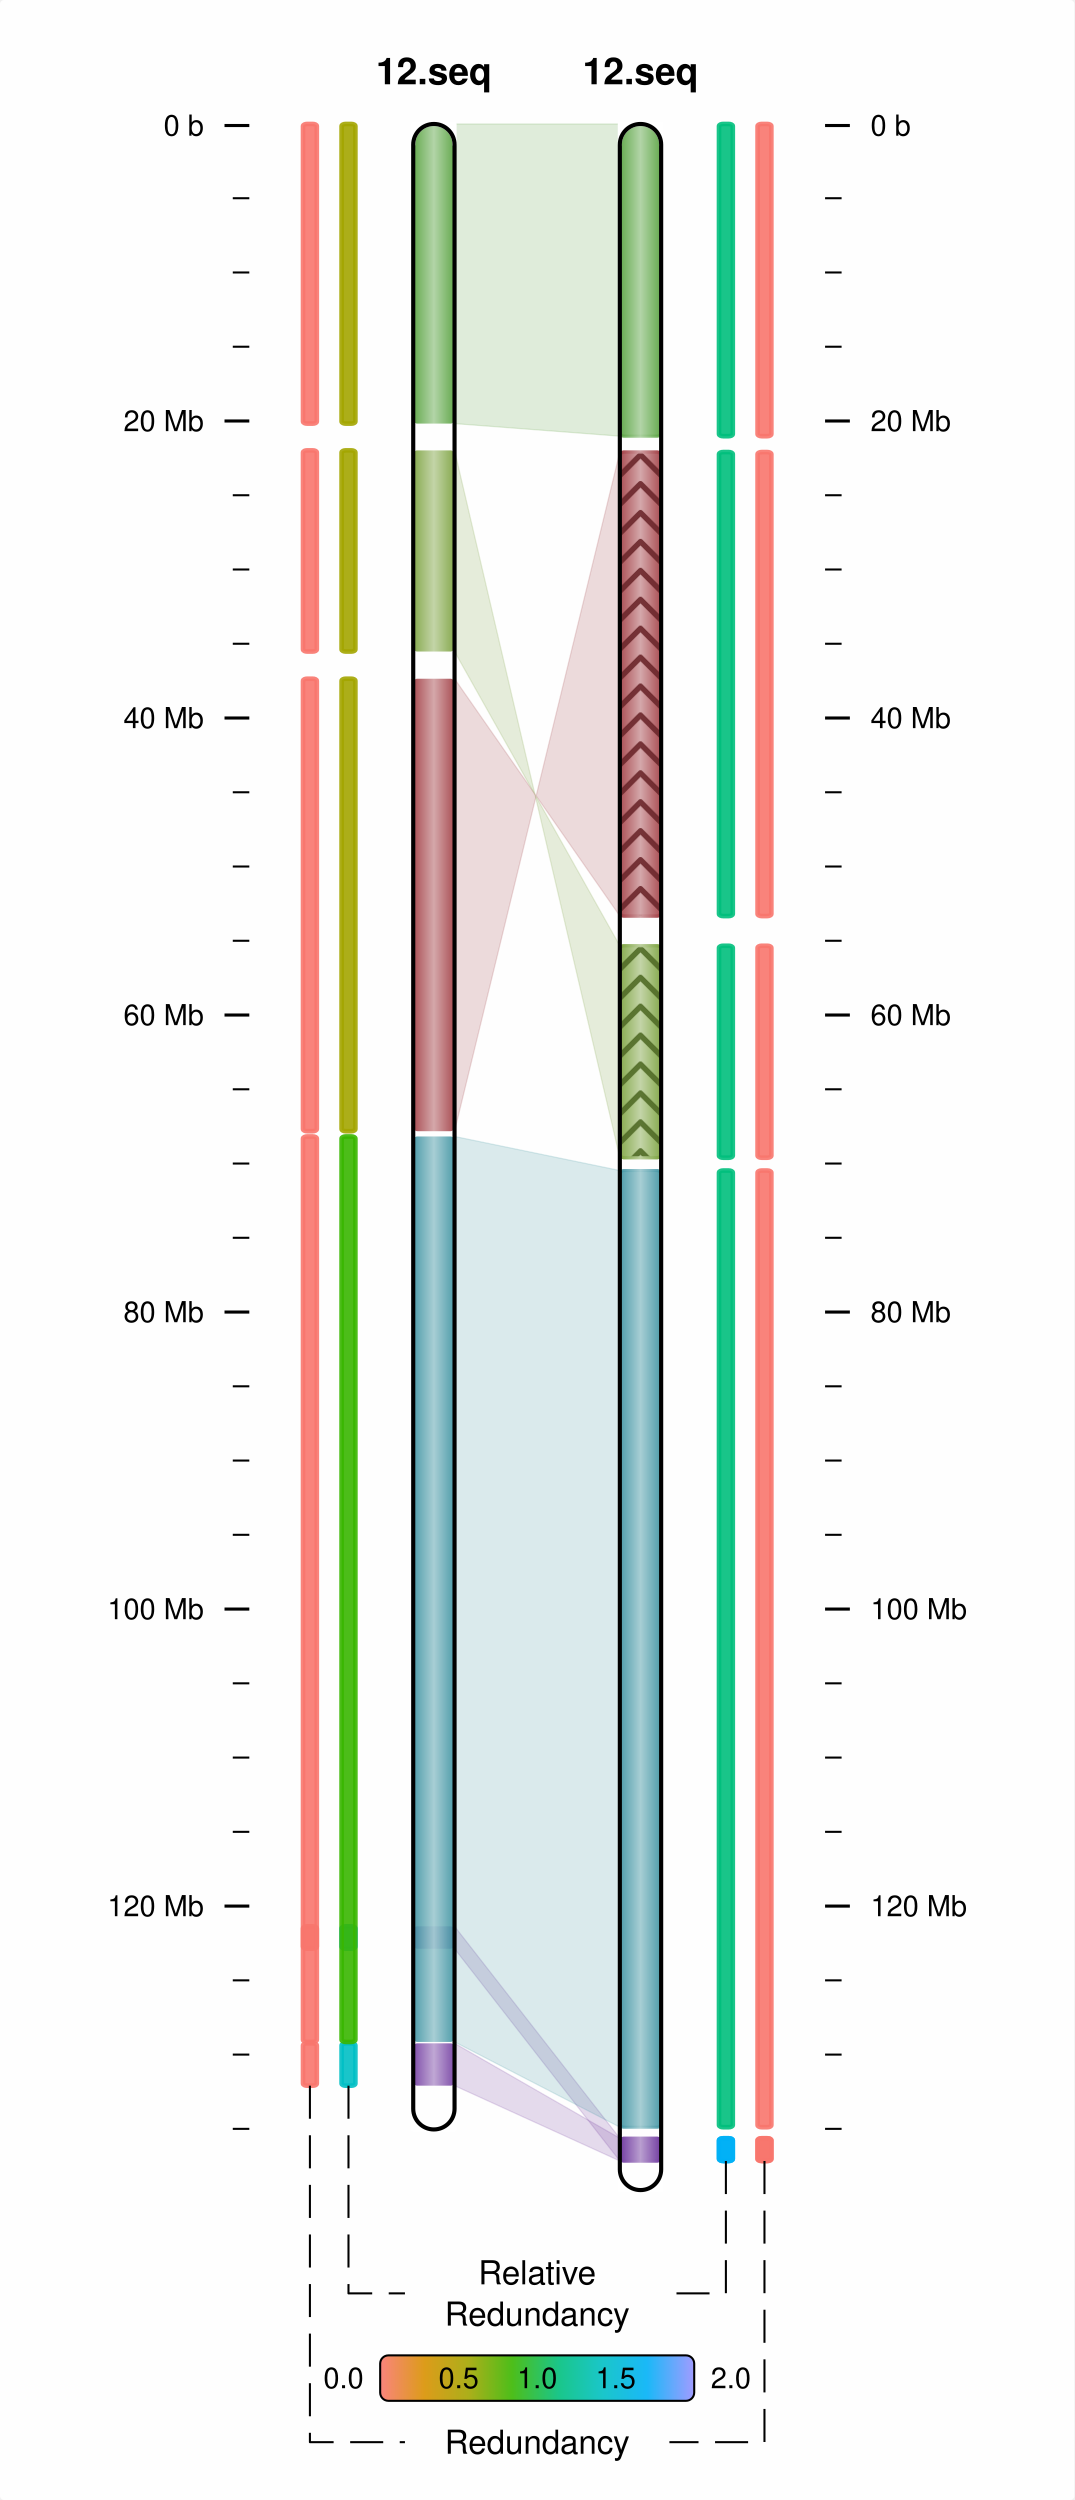
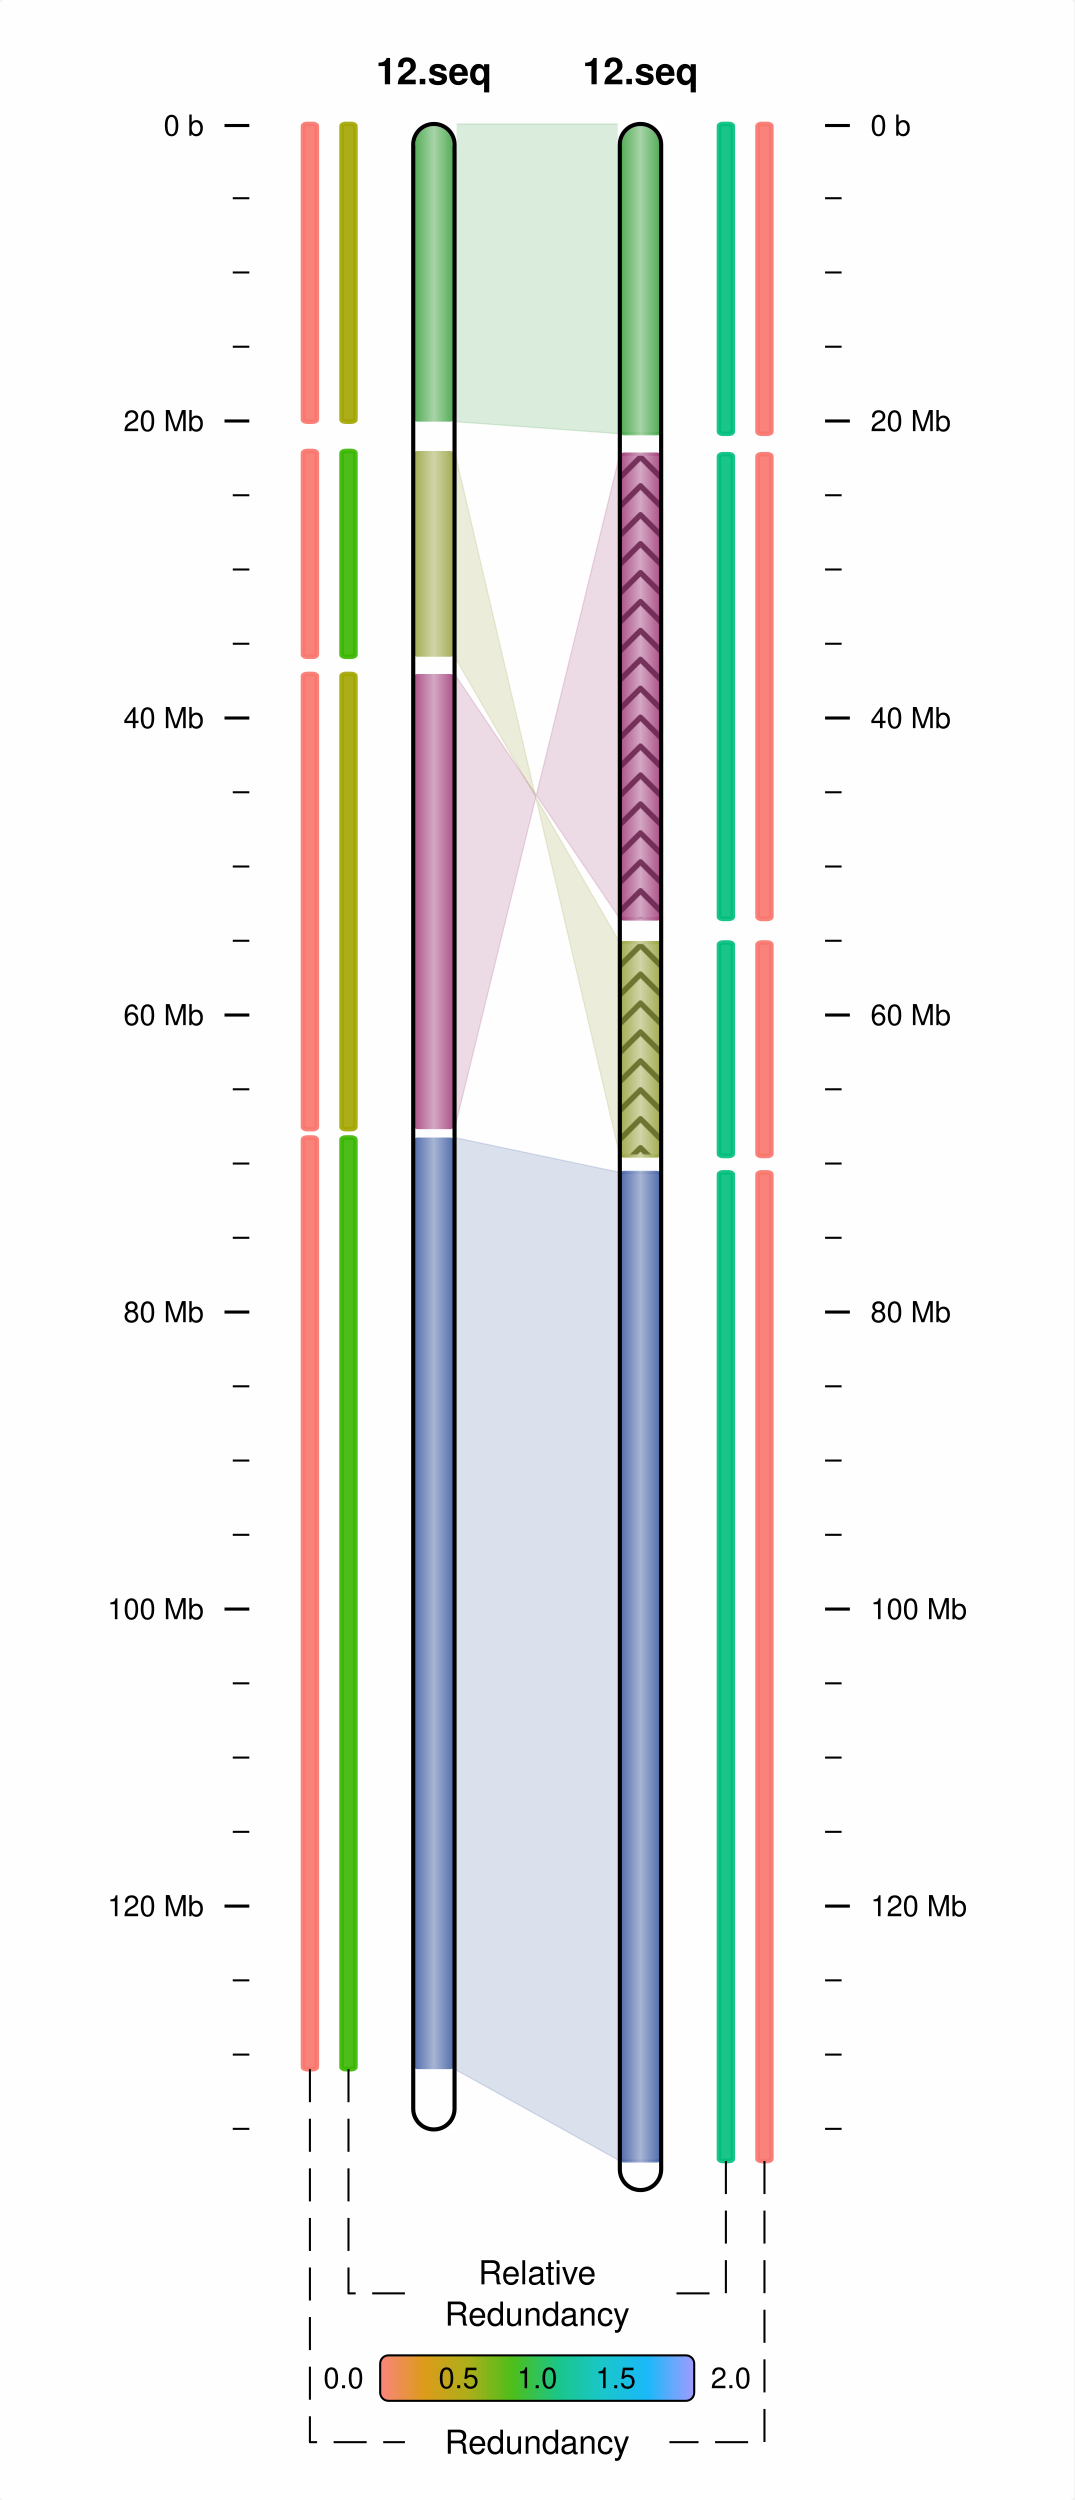
<svg xmlns="http://www.w3.org/2000/svg" viewBox="0 0 260 605">
  <rect x="0" y="0" width="260" height="605" rx="1" ry="1" fill="white" fill-opacity="0.9" stroke="white" stroke-width="0" stroke-opacity="1" />
  <line id="54.33332830.37500060.33332830.375000" x1="54.333" y1="30.375" x2="60.333" y2="30.375" stroke-width="0.75" stroke="black" />
  <text id="49.33332832.825001" x="49.333" y="32.825" dominant-baseline="" baseline-shift="" alignment-baseline="" font-size="7px" font-weight="normal" font-family="Helvetica,Arial" font-variant="normal" text-anchor="end" text-align="start" line-height="125%%">
0 b</text>
  <line id="56.33332847.96974960.33332847.969749" x1="56.333" y1="47.97" x2="60.333" y2="47.97" stroke-width="0.5" stroke="black" />
  <line id="56.33332865.93949960.33332865.939499" x1="56.333" y1="65.939" x2="60.333" y2="65.939" stroke-width="0.5" stroke="black" />
  <line id="56.33332883.90924860.33332883.909248" x1="56.333" y1="83.909" x2="60.333" y2="83.909" stroke-width="0.5" stroke="black" />
  <line id="54.333328101.87899860.333328101.878998" x1="54.333" y1="101.879" x2="60.333" y2="101.879" stroke-width="0.75" stroke="black" />
  <text id="49.333328104.328995" x="49.333" y="104.329" dominant-baseline="" baseline-shift="" alignment-baseline="" font-size="7px" font-weight="normal" font-family="Helvetica,Arial" font-variant="normal" text-anchor="end" text-align="start" line-height="125%%">
20 Mb</text>
  <line id="56.333328119.84874760.333328119.848747" x1="56.333" y1="119.849" x2="60.333" y2="119.849" stroke-width="0.5" stroke="black" />
  <line id="56.333328137.81849760.333328137.818497" x1="56.333" y1="137.818" x2="60.333" y2="137.818" stroke-width="0.5" stroke="black" />
  <line id="56.333328155.78823960.333328155.788239" x1="56.333" y1="155.788" x2="60.333" y2="155.788" stroke-width="0.5" stroke="black" />
  <line id="54.333328173.75799660.333328173.757996" x1="54.333" y1="173.758" x2="60.333" y2="173.758" stroke-width="0.75" stroke="black" />
  <text id="49.333328176.207993" x="49.333" y="176.208" dominant-baseline="" baseline-shift="" alignment-baseline="" font-size="7px" font-weight="normal" font-family="Helvetica,Arial" font-variant="normal" text-anchor="end" text-align="start" line-height="125%%">
40 Mb</text>
  <line id="56.333328191.72773760.333328191.727737" x1="56.333" y1="191.728" x2="60.333" y2="191.728" stroke-width="0.5" stroke="black" />
  <line id="56.333328209.69749560.333328209.697495" x1="56.333" y1="209.697" x2="60.333" y2="209.697" stroke-width="0.5" stroke="black" />
  <line id="56.333328227.66723660.333328227.667236" x1="56.333" y1="227.667" x2="60.333" y2="227.667" stroke-width="0.5" stroke="black" />
  <line id="54.333328245.63699360.333328245.636993" x1="54.333" y1="245.637" x2="60.333" y2="245.637" stroke-width="0.75" stroke="black" />
  <text id="49.333328248.086990" x="49.333" y="248.087" dominant-baseline="" baseline-shift="" alignment-baseline="" font-size="7px" font-weight="normal" font-family="Helvetica,Arial" font-variant="normal" text-anchor="end" text-align="start" line-height="125%%">
60 Mb</text>
  <line id="56.333328263.60675060.333328263.606750" x1="56.333" y1="263.607" x2="60.333" y2="263.607" stroke-width="0.5" stroke="black" />
  <line id="56.333328281.57647760.333328281.576477" x1="56.333" y1="281.576" x2="60.333" y2="281.576" stroke-width="0.5" stroke="black" />
  <line id="56.333328299.54623460.333328299.546234" x1="56.333" y1="299.546" x2="60.333" y2="299.546" stroke-width="0.5" stroke="black" />
  <line id="54.333328317.51599160.333328317.515991" x1="54.333" y1="317.516" x2="60.333" y2="317.516" stroke-width="0.75" stroke="black" />
  <text id="49.333328319.966003" x="49.333" y="319.966" dominant-baseline="" baseline-shift="" alignment-baseline="" font-size="7px" font-weight="normal" font-family="Helvetica,Arial" font-variant="normal" text-anchor="end" text-align="start" line-height="125%%">
80 Mb</text>
  <line id="56.333328335.48574860.333328335.485748" x1="56.333" y1="335.486" x2="60.333" y2="335.486" stroke-width="0.5" stroke="black" />
  <line id="56.333328353.45547560.333328353.455475" x1="56.333" y1="353.455" x2="60.333" y2="353.455" stroke-width="0.5" stroke="black" />
  <line id="56.333328371.42523260.333328371.425232" x1="56.333" y1="371.425" x2="60.333" y2="371.425" stroke-width="0.5" stroke="black" />
  <line id="54.333328389.39498960.333328389.394989" x1="54.333" y1="389.395" x2="60.333" y2="389.395" stroke-width="0.75" stroke="black" />
  <text id="49.333328391.845001" x="49.333" y="391.845" dominant-baseline="" baseline-shift="" alignment-baseline="" font-size="7px" font-weight="normal" font-family="Helvetica,Arial" font-variant="normal" text-anchor="end" text-align="start" line-height="125%%">
100 Mb</text>
  <line id="56.333328407.36471660.333328407.364716" x1="56.333" y1="407.365" x2="60.333" y2="407.365" stroke-width="0.5" stroke="black" />
  <line id="56.333328425.33447360.333328425.334473" x1="56.333" y1="425.334" x2="60.333" y2="425.334" stroke-width="0.5" stroke="black" />
  <line id="56.333328443.30423060.333328443.304230" x1="56.333" y1="443.304" x2="60.333" y2="443.304" stroke-width="0.5" stroke="black" />
  <line id="54.333328461.27398760.333328461.273987" x1="54.333" y1="461.274" x2="60.333" y2="461.274" stroke-width="0.75" stroke="black" />
  <text id="49.333328463.723999" x="49.333" y="463.724" dominant-baseline="" baseline-shift="" alignment-baseline="" font-size="7px" font-weight="normal" font-family="Helvetica,Arial" font-variant="normal" text-anchor="end" text-align="start" line-height="125%%">
120 Mb</text>
  <line id="56.333328479.24371360.333328479.243713" x1="56.333" y1="479.244" x2="60.333" y2="479.244" stroke-width="0.5" stroke="black" />
  <line id="56.333328497.21347060.333328497.213470" x1="56.333" y1="497.213" x2="60.333" y2="497.213" stroke-width="0.5" stroke="black" />
  <line id="56.333328515.18322860.333328515.183228" x1="56.333" y1="515.183" x2="60.333" y2="515.183" stroke-width="0.5" stroke="black" />
  <line id="205.66667230.375000199.66667230.375000" x1="205.667" y1="30.375" x2="199.667" y2="30.375" stroke-width="0.75" stroke="black" />
  <text id="210.66667232.825001" x="210.667" y="32.825" dominant-baseline="" baseline-shift="" alignment-baseline="" font-size="7px" font-weight="normal" font-family="Helvetica,Arial" font-variant="normal" text-anchor="start" text-align="start" line-height="125%%">
0 b</text>
  <line id="203.66667247.969749199.66667247.969749" x1="203.667" y1="47.97" x2="199.667" y2="47.97" stroke-width="0.5" stroke="black" />
  <line id="203.66667265.939499199.66667265.939499" x1="203.667" y1="65.939" x2="199.667" y2="65.939" stroke-width="0.5" stroke="black" />
  <line id="203.66667283.909248199.66667283.909248" x1="203.667" y1="83.909" x2="199.667" y2="83.909" stroke-width="0.5" stroke="black" />
  <line id="205.666672101.878998199.666672101.878998" x1="205.667" y1="101.879" x2="199.667" y2="101.879" stroke-width="0.75" stroke="black" />
  <text id="210.666672104.328995" x="210.667" y="104.329" dominant-baseline="" baseline-shift="" alignment-baseline="" font-size="7px" font-weight="normal" font-family="Helvetica,Arial" font-variant="normal" text-anchor="start" text-align="start" line-height="125%%">
20 Mb</text>
  <line id="203.666672119.848747199.666672119.848747" x1="203.667" y1="119.849" x2="199.667" y2="119.849" stroke-width="0.5" stroke="black" />
  <line id="203.666672137.818497199.666672137.818497" x1="203.667" y1="137.818" x2="199.667" y2="137.818" stroke-width="0.5" stroke="black" />
  <line id="203.666672155.788239199.666672155.788239" x1="203.667" y1="155.788" x2="199.667" y2="155.788" stroke-width="0.5" stroke="black" />
  <line id="205.666672173.757996199.666672173.757996" x1="205.667" y1="173.758" x2="199.667" y2="173.758" stroke-width="0.75" stroke="black" />
  <text id="210.666672176.207993" x="210.667" y="176.208" dominant-baseline="" baseline-shift="" alignment-baseline="" font-size="7px" font-weight="normal" font-family="Helvetica,Arial" font-variant="normal" text-anchor="start" text-align="start" line-height="125%%">
40 Mb</text>
  <line id="203.666672191.727737199.666672191.727737" x1="203.667" y1="191.728" x2="199.667" y2="191.728" stroke-width="0.5" stroke="black" />
  <line id="203.666672209.697495199.666672209.697495" x1="203.667" y1="209.697" x2="199.667" y2="209.697" stroke-width="0.5" stroke="black" />
  <line id="203.666672227.667236199.666672227.667236" x1="203.667" y1="227.667" x2="199.667" y2="227.667" stroke-width="0.5" stroke="black" />
  <line id="205.666672245.636993199.666672245.636993" x1="205.667" y1="245.637" x2="199.667" y2="245.637" stroke-width="0.75" stroke="black" />
  <text id="210.666672248.086990" x="210.667" y="248.087" dominant-baseline="" baseline-shift="" alignment-baseline="" font-size="7px" font-weight="normal" font-family="Helvetica,Arial" font-variant="normal" text-anchor="start" text-align="start" line-height="125%%">
60 Mb</text>
  <line id="203.666672263.606750199.666672263.606750" x1="203.667" y1="263.607" x2="199.667" y2="263.607" stroke-width="0.5" stroke="black" />
  <line id="203.666672281.576477199.666672281.576477" x1="203.667" y1="281.576" x2="199.667" y2="281.576" stroke-width="0.5" stroke="black" />
  <line id="203.666672299.546234199.666672299.546234" x1="203.667" y1="299.546" x2="199.667" y2="299.546" stroke-width="0.5" stroke="black" />
  <line id="205.666672317.515991199.666672317.515991" x1="205.667" y1="317.516" x2="199.667" y2="317.516" stroke-width="0.75" stroke="black" />
  <text id="210.666672319.966003" x="210.667" y="319.966" dominant-baseline="" baseline-shift="" alignment-baseline="" font-size="7px" font-weight="normal" font-family="Helvetica,Arial" font-variant="normal" text-anchor="start" text-align="start" line-height="125%%">
80 Mb</text>
  <line id="203.666672335.485748199.666672335.485748" x1="203.667" y1="335.486" x2="199.667" y2="335.486" stroke-width="0.5" stroke="black" />
  <line id="203.666672353.455475199.666672353.455475" x1="203.667" y1="353.455" x2="199.667" y2="353.455" stroke-width="0.5" stroke="black" />
  <line id="203.666672371.425232199.666672371.425232" x1="203.667" y1="371.425" x2="199.667" y2="371.425" stroke-width="0.5" stroke="black" />
  <line id="205.666672389.394989199.666672389.394989" x1="205.667" y1="389.395" x2="199.667" y2="389.395" stroke-width="0.75" stroke="black" />
  <text id="210.666672391.845001" x="210.667" y="391.845" dominant-baseline="" baseline-shift="" alignment-baseline="" font-size="7px" font-weight="normal" font-family="Helvetica,Arial" font-variant="normal" text-anchor="start" text-align="start" line-height="125%%">
100 Mb</text>
  <line id="203.666672407.364716199.666672407.364716" x1="203.667" y1="407.365" x2="199.667" y2="407.365" stroke-width="0.5" stroke="black" />
  <line id="203.666672425.334473199.666672425.334473" x1="203.667" y1="425.334" x2="199.667" y2="425.334" stroke-width="0.5" stroke="black" />
  <line id="203.666672443.304230199.666672443.304230" x1="203.667" y1="443.304" x2="199.667" y2="443.304" stroke-width="0.5" stroke="black" />
  <line id="205.666672461.273987199.666672461.273987" x1="205.667" y1="461.274" x2="199.667" y2="461.274" stroke-width="0.75" stroke="black" />
  <text id="210.666672463.723999" x="210.667" y="463.724" dominant-baseline="" baseline-shift="" alignment-baseline="" font-size="7px" font-weight="normal" font-family="Helvetica,Arial" font-variant="normal" text-anchor="start" text-align="start" line-height="125%%">
120 Mb</text>
  <line id="203.666672479.243713199.666672479.243713" x1="203.667" y1="479.244" x2="199.667" y2="479.244" stroke-width="0.5" stroke="black" />
  <line id="203.666672497.213470199.666672497.213470" x1="203.667" y1="497.213" x2="199.667" y2="497.213" stroke-width="0.5" stroke="black" />
  <line id="203.666672515.183228199.666672515.183228" x1="203.667" y1="515.183" x2="199.667" y2="515.183" stroke-width="0.5" stroke="black" />
  <defs id="">
-     <linearGradient id="grad100.000000494.483856" x1="0%" y1="0%" x2="100%" y2="0%">
-       <stop offset="0%" stop-color="#713BA0" stop-opacity="1" />
-       <stop offset="50%" stop-color="#B89DCF" stop-opacity="1" />
-       <stop offset="100%" stop-color="#713BA0" stop-opacity="1" />
-     </linearGradient>
-   </defs>
-   <rect x="100" y="494.484" width="10" height="10.254" rx="1" ry="1" fill="url(#grad100.000000494.483856)" fill-opacity="0.9" stroke-width="0.75" stroke-opacity="0.9" />
-   <defs id="">
-     <linearGradient id="grad100.000000494.483856NRC" x1="0%" y1="0%" x2="100%" y2="0%">
-       <stop offset="100%" stop-color="#00BFC4" stop-opacity="1" />
-     </linearGradient>
-   </defs>
-   <rect x="82.667" y="494.484" width="3.333" height="10.254" rx="1" ry="0.5" fill="url(#grad100.000000494.483856NRC)" fill-opacity="0.9" stroke="url(#grad100.000000494.483856NRC)" stroke-width="1.125" stroke-opacity="0.9" />
-   <defs id="">
-     <linearGradient id="grad100.000000494.483856NRCRedun" x1="0%" y1="0%" x2="100%" y2="0%">
-       <stop offset="100%" stop-color="#F8766D" stop-opacity="1" />
-     </linearGradient>
-   </defs>
-   <rect x="73.333" y="494.484" width="3.333" height="10.254" rx="1" ry="0.5" fill="url(#grad100.000000494.483856NRCRedun)" fill-opacity="0.9" stroke="url(#grad100.000000494.483856NRCRedun)" stroke-width="1.125" stroke-opacity="0.9" />
-   <defs id="">
-     <linearGradient id="grad150.000000517.458191" x1="0%" y1="0%" x2="100%" y2="0%">
-       <stop offset="0%" stop-color="#713BA0" stop-opacity="1" />
-       <stop offset="50%" stop-color="#B89DCF" stop-opacity="1" />
-       <stop offset="100%" stop-color="#713BA0" stop-opacity="1" />
-     </linearGradient>
-   </defs>
-   <rect x="150" y="517.458" width="10" height="5.5" rx="1" ry="1" fill="url(#grad150.000000517.458191)" fill-opacity="0.9" stroke="url(#grad150.000000517.458191)" stroke-width="0.75" stroke-opacity="0.9" />
-   <defs id="">
-     <linearGradient id="grad150.000000517.458191NRC" x1="0%" y1="0%" x2="100%" y2="0%">
-       <stop offset="100%" stop-color="#00B0F6" stop-opacity="1" />
-     </linearGradient>
-   </defs>
-   <rect x="174" y="517.458" width="3.333" height="5.5" rx="1" ry="0.5" fill="url(#grad150.000000517.458191NRC)" fill-opacity="0.9" stroke="url(#grad150.000000517.458191NRC)" stroke-width="1.125" stroke-opacity="0.9" />
-   <defs id="">
-     <linearGradient id="grad150.000000517.458191NRCRedun" x1="0%" y1="0%" x2="100%" y2="0%">
-       <stop offset="100%" stop-color="#F8766D" stop-opacity="1" />
-     </linearGradient>
-   </defs>
-   <rect x="183.333" y="517.458" width="3.333" height="5.5" rx="1" ry="0.5" fill="url(#grad150.000000517.458191NRCRedun)" fill-opacity="0.9" stroke="url(#grad150.000000517.458191NRCRedun)" stroke-width="1.125" stroke-opacity="0.9" />
-   <polygon points="110,494.484 110,504.737 150,522.958 150,517.458 " fill="#713BA0" stroke="#713BA0" stroke-width="0.3" stroke-opacity="0.18" fill-opacity="0.18" />
-   <defs id="">
-     <linearGradient id="grad100.000000466.172516" x1="0%" y1="0%" x2="100%" y2="0%">
-       <stop offset="0%" stop-color="#713BA0" stop-opacity="1" />
-       <stop offset="50%" stop-color="#B89DCF" stop-opacity="1" />
-       <stop offset="100%" stop-color="#713BA0" stop-opacity="1" />
-     </linearGradient>
-   </defs>
-   <rect x="100" y="466.173" width="10" height="5.414" rx="1" ry="1" fill="url(#grad100.000000466.172516)" fill-opacity="0.9" stroke-width="0.75" stroke-opacity="0.9" />
-   <defs id="">
-     <linearGradient id="grad100.000000466.172516NRC" x1="0%" y1="0%" x2="100%" y2="0%">
-       <stop offset="100%" stop-color="#00B0F6" stop-opacity="1" />
-     </linearGradient>
-   </defs>
-   <rect x="82.667" y="466.173" width="3.333" height="5.414" rx="1" ry="0.5" fill="url(#grad100.000000466.172516NRC)" fill-opacity="0.9" stroke="url(#grad100.000000466.172516NRC)" stroke-width="1.125" stroke-opacity="0.9" />
-   <defs id="">
-     <linearGradient id="grad100.000000466.172516NRCRedun" x1="0%" y1="0%" x2="100%" y2="0%">
-       <stop offset="100%" stop-color="#F8766D" stop-opacity="1" />
-     </linearGradient>
-   </defs>
-   <rect x="73.333" y="466.173" width="3.333" height="5.414" rx="1" ry="0.5" fill="url(#grad100.000000466.172516NRCRedun)" fill-opacity="0.9" stroke="url(#grad100.000000466.172516NRCRedun)" stroke-width="1.125" stroke-opacity="0.9" />
-   <defs id="">
-     <linearGradient id="grad150.000000517.458191" x1="0%" y1="0%" x2="100%" y2="0%">
-       <stop offset="0%" stop-color="#713BA0" stop-opacity="1" />
-       <stop offset="50%" stop-color="#B89DCF" stop-opacity="1" />
-       <stop offset="100%" stop-color="#713BA0" stop-opacity="1" />
-     </linearGradient>
-   </defs>
-   <rect x="150" y="517.458" width="10" height="5.5" rx="1" ry="1" fill="url(#grad150.000000517.458191)" fill-opacity="0.9" stroke="url(#grad150.000000517.458191)" stroke-width="0.75" stroke-opacity="0.9" />
-   <defs id="">
-     <linearGradient id="grad150.000000517.458191NRC" x1="0%" y1="0%" x2="100%" y2="0%">
-       <stop offset="100%" stop-color="#00B0F6" stop-opacity="1" />
-     </linearGradient>
-   </defs>
-   <rect x="174" y="517.458" width="3.333" height="5.5" rx="1" ry="0.5" fill="url(#grad150.000000517.458191NRC)" fill-opacity="0.9" stroke="url(#grad150.000000517.458191NRC)" stroke-width="1.125" stroke-opacity="0.9" />
-   <defs id="">
-     <linearGradient id="grad150.000000517.458191NRCRedun" x1="0%" y1="0%" x2="100%" y2="0%">
-       <stop offset="100%" stop-color="#F8766D" stop-opacity="1" />
-     </linearGradient>
-   </defs>
-   <rect x="183.333" y="517.458" width="3.333" height="5.5" rx="1" ry="0.5" fill="url(#grad150.000000517.458191NRCRedun)" fill-opacity="0.9" stroke="url(#grad150.000000517.458191NRCRedun)" stroke-width="1.125" stroke-opacity="0.9" />
-   <polygon points="110,466.173 110,471.587 150,522.958 150,517.458 " fill="#713BA0" stroke="#713BA0" stroke-width="0.3" stroke-opacity="0.18" fill-opacity="0.18" />
-   <defs id="">
-     <linearGradient id="grad100.000000275.022919" x1="0%" y1="0%" x2="100%" y2="0%">
-       <stop offset="0%" stop-color="#3B91A0" stop-opacity="1" />
-       <stop offset="50%" stop-color="#9DC8CF" stop-opacity="1" />
-       <stop offset="100%" stop-color="#3B91A0" stop-opacity="1" />
-     </linearGradient>
-   </defs>
-   <rect x="100" y="275.023" width="10" height="219.121" rx="1" ry="1" fill="url(#grad100.000000275.022919)" fill-opacity="0.9" stroke-width="0.75" stroke-opacity="0.9" />
-   <defs id="">
-     <linearGradient id="grad100.000000275.022919NRC" x1="0%" y1="0%" x2="100%" y2="0%">
+     <linearGradient id="grad100.000000275.285278" x1="0%" y1="0%" x2="100%" y2="0%">
+       <stop offset="0%" stop-color="#3B59A0" stop-opacity="1" />
+       <stop offset="50%" stop-color="#9DACCF" stop-opacity="1" />
+       <stop offset="100%" stop-color="#3B59A0" stop-opacity="1" />
+     </linearGradient>
+   </defs>
+   <rect x="100" y="275.285" width="10" height="225.448" rx="1" ry="1" fill="url(#grad100.000000275.285278)" fill-opacity="0.9" stroke-width="0.75" stroke-opacity="0.9" />
+   <defs id="">
+     <linearGradient id="grad100.000000275.285278NRC" x1="0%" y1="0%" x2="100%" y2="0%">
      <stop offset="100%" stop-color="#39B600" stop-opacity="1" />
    </linearGradient>
  </defs>
-   <rect x="82.667" y="275.023" width="3.333" height="219.121" rx="1" ry="0.5" fill="url(#grad100.000000275.022919NRC)" fill-opacity="0.9" stroke="url(#grad100.000000275.022919NRC)" stroke-width="1.125" stroke-opacity="0.9" />
-   <defs id="">
-     <linearGradient id="grad100.000000275.022919NRCRedun" x1="0%" y1="0%" x2="100%" y2="0%">
-       <stop offset="100%" stop-color="#F8766D" stop-opacity="1" />
-     </linearGradient>
-   </defs>
-   <rect x="73.333" y="275.023" width="3.333" height="219.121" rx="1" ry="0.5" fill="url(#grad100.000000275.022919NRCRedun)" fill-opacity="0.9" stroke="url(#grad100.000000275.022919NRCRedun)" stroke-width="1.125" stroke-opacity="0.9" />
-   <defs id="">
-     <linearGradient id="grad150.000000283.269226" x1="0%" y1="0%" x2="100%" y2="0%">
-       <stop offset="0%" stop-color="#3B91A0" stop-opacity="1" />
-       <stop offset="50%" stop-color="#9DC8CF" stop-opacity="1" />
-       <stop offset="100%" stop-color="#3B91A0" stop-opacity="1" />
-     </linearGradient>
-   </defs>
-   <rect x="150" y="283.269" width="10" height="231.515" rx="1" ry="1" fill="url(#grad150.000000283.269226)" fill-opacity="0.9" stroke="url(#grad150.000000283.269226)" stroke-width="0.75" stroke-opacity="0.9" />
-   <defs id="">
-     <linearGradient id="grad150.000000283.269226NRC" x1="0%" y1="0%" x2="100%" y2="0%">
+   <rect x="82.667" y="275.285" width="3.333" height="225.448" rx="1" ry="0.5" fill="url(#grad100.000000275.285278NRC)" fill-opacity="0.9" stroke="url(#grad100.000000275.285278NRC)" stroke-width="1.125" stroke-opacity="0.9" />
+   <defs id="">
+     <linearGradient id="grad100.000000275.285278NRCRedun" x1="0%" y1="0%" x2="100%" y2="0%">
+       <stop offset="100%" stop-color="#F8766D" stop-opacity="1" />
+     </linearGradient>
+   </defs>
+   <rect x="73.333" y="275.285" width="3.333" height="225.448" rx="1" ry="0.5" fill="url(#grad100.000000275.285278NRCRedun)" fill-opacity="0.9" stroke="url(#grad100.000000275.285278NRCRedun)" stroke-width="1.125" stroke-opacity="0.9" />
+   <defs id="">
+     <linearGradient id="grad150.000000283.716675" x1="0%" y1="0%" x2="100%" y2="0%">
+       <stop offset="0%" stop-color="#3B59A0" stop-opacity="1" />
+       <stop offset="50%" stop-color="#9DACCF" stop-opacity="1" />
+       <stop offset="100%" stop-color="#3B59A0" stop-opacity="1" />
+     </linearGradient>
+   </defs>
+   <rect x="150" y="283.717" width="10" height="239.241" rx="1" ry="1" fill="url(#grad150.000000283.716675)" fill-opacity="0.9" stroke="url(#grad150.000000283.716675)" stroke-width="0.75" stroke-opacity="0.9" />
+   <defs id="">
+     <linearGradient id="grad150.000000283.716675NRC" x1="0%" y1="0%" x2="100%" y2="0%">
      <stop offset="100%" stop-color="#00BF7D" stop-opacity="1" />
    </linearGradient>
  </defs>
-   <rect x="174" y="283.269" width="3.333" height="231.515" rx="1" ry="0.5" fill="url(#grad150.000000283.269226NRC)" fill-opacity="0.9" stroke="url(#grad150.000000283.269226NRC)" stroke-width="1.125" stroke-opacity="0.9" />
-   <defs id="">
-     <linearGradient id="grad150.000000283.269226NRCRedun" x1="0%" y1="0%" x2="100%" y2="0%">
-       <stop offset="100%" stop-color="#F8766D" stop-opacity="1" />
-     </linearGradient>
-   </defs>
-   <rect x="183.333" y="283.269" width="3.333" height="231.515" rx="1" ry="0.5" fill="url(#grad150.000000283.269226NRCRedun)" fill-opacity="0.9" stroke="url(#grad150.000000283.269226NRCRedun)" stroke-width="1.125" stroke-opacity="0.9" />
-   <polygon points="110,275.023 110,494.144 150,514.784 150,283.269 " fill="#3B91A0" stroke="#3B91A0" stroke-width="0.3" stroke-opacity="0.18" fill-opacity="0.18" />
-   <defs id="">
-     <linearGradient id="grad100.000000164.250198" x1="0%" y1="0%" x2="100%" y2="0%">
-       <stop offset="0%" stop-color="#A03B41" stop-opacity="1" />
-       <stop offset="50%" stop-color="#CF9DA0" stop-opacity="1" />
-       <stop offset="100%" stop-color="#A03B41" stop-opacity="1" />
-     </linearGradient>
-   </defs>
-   <rect x="100" y="164.25" width="10" height="109.499" rx="1" ry="1" fill="url(#grad100.000000164.250198)" fill-opacity="0.9" stroke-width="0.75" stroke-opacity="0.9" />
-   <defs id="">
-     <linearGradient id="grad100.000000164.250198NRC" x1="0%" y1="0%" x2="100%" y2="0%">
+   <rect x="174" y="283.717" width="3.333" height="239.241" rx="1" ry="0.5" fill="url(#grad150.000000283.716675NRC)" fill-opacity="0.9" stroke="url(#grad150.000000283.716675NRC)" stroke-width="1.125" stroke-opacity="0.9" />
+   <defs id="">
+     <linearGradient id="grad150.000000283.716675NRCRedun" x1="0%" y1="0%" x2="100%" y2="0%">
+       <stop offset="100%" stop-color="#F8766D" stop-opacity="1" />
+     </linearGradient>
+   </defs>
+   <rect x="183.333" y="283.717" width="3.333" height="239.241" rx="1" ry="0.5" fill="url(#grad150.000000283.716675NRCRedun)" fill-opacity="0.9" stroke="url(#grad150.000000283.716675NRCRedun)" stroke-width="1.125" stroke-opacity="0.9" />
+   <polygon points="110,275.285 110,500.734 150,522.958 150,283.717 " fill="#3B59A0" stroke="#3B59A0" stroke-width="0.3" stroke-opacity="0.18" fill-opacity="0.18" />
+   <defs id="">
+     <linearGradient id="grad100.000000163.107315" x1="0%" y1="0%" x2="100%" y2="0%">
+       <stop offset="0%" stop-color="#A03B79" stop-opacity="1" />
+       <stop offset="50%" stop-color="#CF9DBC" stop-opacity="1" />
+       <stop offset="100%" stop-color="#A03B79" stop-opacity="1" />
+     </linearGradient>
+   </defs>
+   <rect x="100" y="163.107" width="10" height="110.137" rx="1" ry="1" fill="url(#grad100.000000163.107315)" fill-opacity="0.9" stroke-width="0.75" stroke-opacity="0.9" />
+   <defs id="">
+     <linearGradient id="grad100.000000163.107315NRC" x1="0%" y1="0%" x2="100%" y2="0%">
      <stop offset="100%" stop-color="#A3A500" stop-opacity="1" />
    </linearGradient>
  </defs>
-   <rect x="82.667" y="164.25" width="3.333" height="109.499" rx="1" ry="0.5" fill="url(#grad100.000000164.250198NRC)" fill-opacity="0.9" stroke="url(#grad100.000000164.250198NRC)" stroke-width="1.125" stroke-opacity="0.9" />
-   <defs id="">
-     <linearGradient id="grad100.000000164.250198NRCRedun" x1="0%" y1="0%" x2="100%" y2="0%">
-       <stop offset="100%" stop-color="#F8766D" stop-opacity="1" />
-     </linearGradient>
-   </defs>
-   <rect x="73.333" y="164.25" width="3.333" height="109.499" rx="1" ry="0.5" fill="url(#grad100.000000164.250198NRCRedun)" fill-opacity="0.9" stroke="url(#grad100.000000164.250198NRCRedun)" stroke-width="1.125" stroke-opacity="0.9" />
-   <defs id="">
-     <linearGradient id="grad150.000000109.401131" x1="0%" y1="0%" x2="100%" y2="0%">
-       <stop offset="0%" stop-color="#A03B41" stop-opacity="1" />
-       <stop offset="50%" stop-color="#CF9DA0" stop-opacity="1" />
-       <stop offset="100%" stop-color="#A03B41" stop-opacity="1" />
-     </linearGradient>
-   </defs>
-   <rect x="150" y="109.401" width="10" height="112.286" rx="1" ry="1" fill="url(#grad150.000000109.401131)" fill-opacity="0.9" stroke="url(#grad150.000000109.401131)" stroke-width="0.75" stroke-opacity="0.9" />
-   <defs id="">
-     <pattern id="Wavy150.000000109.401131" x="150" y="109.401" width="10" height="7" patternUnits="userSpaceOnUse">
-       <path id="" d="m -0.665,6.335 l 5.665,-5.67 l 5.665,5.67 " fill="none" fill-opacity="0.9" stroke="#6B272B" stroke-opacity="1" stroke-linejoin="round" stroke-width="1.33" />
+   <rect x="82.667" y="163.107" width="3.333" height="110.137" rx="1" ry="0.5" fill="url(#grad100.000000163.107315NRC)" fill-opacity="0.9" stroke="url(#grad100.000000163.107315NRC)" stroke-width="1.125" stroke-opacity="0.9" />
+   <defs id="">
+     <linearGradient id="grad100.000000163.107315NRCRedun" x1="0%" y1="0%" x2="100%" y2="0%">
+       <stop offset="100%" stop-color="#F8766D" stop-opacity="1" />
+     </linearGradient>
+   </defs>
+   <rect x="73.333" y="163.107" width="3.333" height="110.137" rx="1" ry="0.5" fill="url(#grad100.000000163.107315NRCRedun)" fill-opacity="0.9" stroke="url(#grad100.000000163.107315NRCRedun)" stroke-width="1.125" stroke-opacity="0.9" />
+   <defs id="">
+     <linearGradient id="grad150.000000109.924049" x1="0%" y1="0%" x2="100%" y2="0%">
+       <stop offset="0%" stop-color="#A03B79" stop-opacity="1" />
+       <stop offset="50%" stop-color="#CF9DBC" stop-opacity="1" />
+       <stop offset="100%" stop-color="#A03B79" stop-opacity="1" />
+     </linearGradient>
+   </defs>
+   <rect x="150" y="109.924" width="10" height="112.444" rx="1" ry="1" fill="url(#grad150.000000109.924049)" fill-opacity="0.9" stroke="url(#grad150.000000109.924049)" stroke-width="0.75" stroke-opacity="0.9" />
+   <defs id="">
+     <pattern id="Wavy150.000000109.924049" x="150" y="109.924" width="10" height="7" patternUnits="userSpaceOnUse">
+       <path id="" d="m -0.665,6.335 l 5.665,-5.67 l 5.665,5.67 " fill="none" fill-opacity="0.9" stroke="#6B2751" stroke-opacity="1" stroke-linejoin="round" stroke-width="1.33" />
    </pattern>
  </defs>
-   <rect x="150" y="109.401" width="10" height="112.286" rx="1" ry="1" fill="url(#Wavy150.000000109.401131)" fill-opacity="0.9" stroke="url(#grad150.000000109.401131)" stroke-width="0.75" stroke-opacity="0.9" />
-   <defs id="">
-     <linearGradient id="grad150.000000109.401131NRC" x1="0%" y1="0%" x2="100%" y2="0%">
+   <rect x="150" y="109.924" width="10" height="112.444" rx="1" ry="1" fill="url(#Wavy150.000000109.924049)" fill-opacity="0.9" stroke="url(#grad150.000000109.924049)" stroke-width="0.75" stroke-opacity="0.9" />
+   <defs id="">
+     <linearGradient id="grad150.000000109.924049NRC" x1="0%" y1="0%" x2="100%" y2="0%">
      <stop offset="100%" stop-color="#00BF7D" stop-opacity="1" />
    </linearGradient>
  </defs>
-   <rect x="174" y="109.401" width="3.333" height="112.286" rx="1" ry="0.5" fill="url(#grad150.000000109.401131NRC)" fill-opacity="0.9" stroke="url(#grad150.000000109.401131NRC)" stroke-width="1.125" stroke-opacity="0.9" />
-   <defs id="">
-     <linearGradient id="grad150.000000109.401131NRCRedun" x1="0%" y1="0%" x2="100%" y2="0%">
-       <stop offset="100%" stop-color="#F8766D" stop-opacity="1" />
-     </linearGradient>
-   </defs>
-   <rect x="183.333" y="109.401" width="3.333" height="112.286" rx="1" ry="0.5" fill="url(#grad150.000000109.401131NRCRedun)" fill-opacity="0.9" stroke="url(#grad150.000000109.401131NRCRedun)" stroke-width="1.125" stroke-opacity="0.9" />
-   <polygon points="110,164.25 110,273.749 150,109.401 150,221.687 " fill="#A03B41" stroke="#A03B41" stroke-width="0.3" stroke-opacity="0.18" fill-opacity="0.18" />
-   <defs id="">
-     <linearGradient id="grad100.000000108.989624" x1="0%" y1="0%" x2="100%" y2="0%">
-       <stop offset="0%" stop-color="#79A03B" stop-opacity="1" />
-       <stop offset="50%" stop-color="#BCCF9D" stop-opacity="1" />
-       <stop offset="100%" stop-color="#79A03B" stop-opacity="1" />
-     </linearGradient>
-   </defs>
-   <rect x="100" y="108.99" width="10" height="48.684" rx="1" ry="1" fill="url(#grad100.000000108.989624)" fill-opacity="0.9" stroke-width="0.75" stroke-opacity="0.9" />
-   <defs id="">
-     <linearGradient id="grad100.000000108.989624NRC" x1="0%" y1="0%" x2="100%" y2="0%">
-       <stop offset="100%" stop-color="#A3A500" stop-opacity="1" />
-     </linearGradient>
-   </defs>
-   <rect x="82.667" y="108.99" width="3.333" height="48.684" rx="1" ry="0.5" fill="url(#grad100.000000108.989624NRC)" fill-opacity="0.9" stroke="url(#grad100.000000108.989624NRC)" stroke-width="1.125" stroke-opacity="0.9" />
-   <defs id="">
-     <linearGradient id="grad100.000000108.989624NRCRedun" x1="0%" y1="0%" x2="100%" y2="0%">
-       <stop offset="100%" stop-color="#F8766D" stop-opacity="1" />
-     </linearGradient>
-   </defs>
-   <rect x="73.333" y="108.99" width="3.333" height="48.684" rx="1" ry="0.5" fill="url(#grad100.000000108.989624NRCRedun)" fill-opacity="0.9" stroke="url(#grad100.000000108.989624NRCRedun)" stroke-width="1.125" stroke-opacity="0.9" />
-   <defs id="">
-     <linearGradient id="grad150.000000228.873016" x1="0%" y1="0%" x2="100%" y2="0%">
-       <stop offset="0%" stop-color="#79A03B" stop-opacity="1" />
-       <stop offset="50%" stop-color="#BCCF9D" stop-opacity="1" />
-       <stop offset="100%" stop-color="#79A03B" stop-opacity="1" />
-     </linearGradient>
-   </defs>
-   <rect x="150" y="228.873" width="10" height="51.298" rx="1" ry="1" fill="url(#grad150.000000228.873016)" fill-opacity="0.9" stroke="url(#grad150.000000228.873016)" stroke-width="0.75" stroke-opacity="0.9" />
-   <defs id="">
-     <pattern id="Wavy150.000000228.873016" x="150" y="228.873" width="10" height="7" patternUnits="userSpaceOnUse">
-       <path id="" d="m -0.665,6.335 l 5.665,-5.67 l 5.665,5.67 " fill="none" fill-opacity="0.9" stroke="#516B27" stroke-opacity="1" stroke-linejoin="round" stroke-width="1.33" />
+   <rect x="174" y="109.924" width="3.333" height="112.444" rx="1" ry="0.5" fill="url(#grad150.000000109.924049NRC)" fill-opacity="0.9" stroke="url(#grad150.000000109.924049NRC)" stroke-width="1.125" stroke-opacity="0.9" />
+   <defs id="">
+     <linearGradient id="grad150.000000109.924049NRCRedun" x1="0%" y1="0%" x2="100%" y2="0%">
+       <stop offset="100%" stop-color="#F8766D" stop-opacity="1" />
+     </linearGradient>
+   </defs>
+   <rect x="183.333" y="109.924" width="3.333" height="112.444" rx="1" ry="0.5" fill="url(#grad150.000000109.924049NRCRedun)" fill-opacity="0.9" stroke="url(#grad150.000000109.924049NRCRedun)" stroke-width="1.125" stroke-opacity="0.9" />
+   <polygon points="110,163.107 110,273.244 150,109.924 150,222.368 " fill="#A03B79" stroke="#A03B79" stroke-width="0.3" stroke-opacity="0.18" fill-opacity="0.18" />
+   <defs id="">
+     <linearGradient id="grad100.000000109.147758" x1="0%" y1="0%" x2="100%" y2="0%">
+       <stop offset="0%" stop-color="#96A03B" stop-opacity="1" />
+       <stop offset="50%" stop-color="#CACF9D" stop-opacity="1" />
+       <stop offset="100%" stop-color="#96A03B" stop-opacity="1" />
+     </linearGradient>
+   </defs>
+   <rect x="100" y="109.148" width="10" height="49.787" rx="1" ry="1" fill="url(#grad100.000000109.147758)" fill-opacity="0.9" stroke-width="0.75" stroke-opacity="0.9" />
+   <defs id="">
+     <linearGradient id="grad100.000000109.147758NRC" x1="0%" y1="0%" x2="100%" y2="0%">
+       <stop offset="100%" stop-color="#39B600" stop-opacity="1" />
+     </linearGradient>
+   </defs>
+   <rect x="82.667" y="109.148" width="3.333" height="49.787" rx="1" ry="0.5" fill="url(#grad100.000000109.147758NRC)" fill-opacity="0.9" stroke="url(#grad100.000000109.147758NRC)" stroke-width="1.125" stroke-opacity="0.9" />
+   <defs id="">
+     <linearGradient id="grad100.000000109.147758NRCRedun" x1="0%" y1="0%" x2="100%" y2="0%">
+       <stop offset="100%" stop-color="#F8766D" stop-opacity="1" />
+     </linearGradient>
+   </defs>
+   <rect x="73.333" y="109.148" width="3.333" height="49.787" rx="1" ry="0.5" fill="url(#grad100.000000109.147758NRCRedun)" fill-opacity="0.9" stroke="url(#grad100.000000109.147758NRCRedun)" stroke-width="1.125" stroke-opacity="0.9" />
+   <defs id="">
+     <linearGradient id="grad150.000000228.096710" x1="0%" y1="0%" x2="100%" y2="0%">
+       <stop offset="0%" stop-color="#96A03B" stop-opacity="1" />
+       <stop offset="50%" stop-color="#CACF9D" stop-opacity="1" />
+       <stop offset="100%" stop-color="#96A03B" stop-opacity="1" />
+     </linearGradient>
+   </defs>
+   <rect x="150" y="228.097" width="10" height="51.64" rx="1" ry="1" fill="url(#grad150.000000228.096710)" fill-opacity="0.9" stroke="url(#grad150.000000228.096710)" stroke-width="0.75" stroke-opacity="0.9" />
+   <defs id="">
+     <pattern id="Wavy150.000000228.096710" x="150" y="228.097" width="10" height="7" patternUnits="userSpaceOnUse">
+       <path id="" d="m -0.665,6.335 l 5.665,-5.67 l 5.665,5.67 " fill="none" fill-opacity="0.9" stroke="#646B27" stroke-opacity="1" stroke-linejoin="round" stroke-width="1.33" />
    </pattern>
  </defs>
-   <rect x="150" y="228.873" width="10" height="51.298" rx="1" ry="1" fill="url(#Wavy150.000000228.873016)" fill-opacity="0.9" stroke="url(#grad150.000000228.873016)" stroke-width="0.75" stroke-opacity="0.9" />
-   <defs id="">
-     <linearGradient id="grad150.000000228.873016NRC" x1="0%" y1="0%" x2="100%" y2="0%">
+   <rect x="150" y="228.097" width="10" height="51.64" rx="1" ry="1" fill="url(#Wavy150.000000228.096710)" fill-opacity="0.9" stroke="url(#grad150.000000228.096710)" stroke-width="0.75" stroke-opacity="0.9" />
+   <defs id="">
+     <linearGradient id="grad150.000000228.096710NRC" x1="0%" y1="0%" x2="100%" y2="0%">
      <stop offset="100%" stop-color="#00BF7D" stop-opacity="1" />
    </linearGradient>
  </defs>
-   <rect x="174" y="228.873" width="3.333" height="51.298" rx="1" ry="0.5" fill="url(#grad150.000000228.873016NRC)" fill-opacity="0.9" stroke="url(#grad150.000000228.873016NRC)" stroke-width="1.125" stroke-opacity="0.9" />
-   <defs id="">
-     <linearGradient id="grad150.000000228.873016NRCRedun" x1="0%" y1="0%" x2="100%" y2="0%">
-       <stop offset="100%" stop-color="#F8766D" stop-opacity="1" />
-     </linearGradient>
-   </defs>
-   <rect x="183.333" y="228.873" width="3.333" height="51.298" rx="1" ry="0.5" fill="url(#grad150.000000228.873016NRCRedun)" fill-opacity="0.9" stroke="url(#grad150.000000228.873016NRCRedun)" stroke-width="1.125" stroke-opacity="0.9" />
-   <polygon points="110,108.99 110,157.673 150,228.873 150,280.171 " fill="#79A03B" stroke="#79A03B" stroke-width="0.3" stroke-opacity="0.18" fill-opacity="0.18" />
+   <rect x="174" y="228.097" width="3.333" height="51.64" rx="1" ry="0.5" fill="url(#grad150.000000228.096710NRC)" fill-opacity="0.9" stroke="url(#grad150.000000228.096710NRC)" stroke-width="1.125" stroke-opacity="0.9" />
+   <defs id="">
+     <linearGradient id="grad150.000000228.096710NRCRedun" x1="0%" y1="0%" x2="100%" y2="0%">
+       <stop offset="100%" stop-color="#F8766D" stop-opacity="1" />
+     </linearGradient>
+   </defs>
+   <rect x="183.333" y="228.097" width="3.333" height="51.64" rx="1" ry="0.5" fill="url(#grad150.000000228.096710NRCRedun)" fill-opacity="0.9" stroke="url(#grad150.000000228.096710NRCRedun)" stroke-width="1.125" stroke-opacity="0.9" />
+   <polygon points="110,109.148 110,158.935 150,228.097 150,279.736 " fill="#96A03B" stroke="#96A03B" stroke-width="0.3" stroke-opacity="0.18" fill-opacity="0.18" />
  <defs id="">
    <linearGradient id="grad100.00000030.000000" x1="0%" y1="0%" x2="100%" y2="0%">
-       <stop offset="0%" stop-color="#54A03B" stop-opacity="1" />
-       <stop offset="50%" stop-color="#A9CF9D" stop-opacity="1" />
-       <stop offset="100%" stop-color="#54A03B" stop-opacity="1" />
-     </linearGradient>
-   </defs>
-   <rect x="100" y="30" width="10" height="72.515" rx="1" ry="1" fill="url(#grad100.00000030.000000)" fill-opacity="0.9" stroke-width="0.75" stroke-opacity="0.9" />
+       <stop offset="0%" stop-color="#3BA03E" stop-opacity="1" />
+       <stop offset="50%" stop-color="#9DCF9E" stop-opacity="1" />
+       <stop offset="100%" stop-color="#3BA03E" stop-opacity="1" />
+     </linearGradient>
+   </defs>
+   <rect x="100" y="30" width="10" height="72.039" rx="1" ry="1" fill="url(#grad100.00000030.000000)" fill-opacity="0.9" stroke-width="0.75" stroke-opacity="0.9" />
  <defs id="">
    <linearGradient id="grad100.00000030.000000NRC" x1="0%" y1="0%" x2="100%" y2="0%">
      <stop offset="100%" stop-color="#A3A500" stop-opacity="1" />
    </linearGradient>
  </defs>
-   <rect x="82.667" y="30" width="3.333" height="72.515" rx="1" ry="0.5" fill="url(#grad100.00000030.000000NRC)" fill-opacity="0.9" stroke="url(#grad100.00000030.000000NRC)" stroke-width="1.125" stroke-opacity="0.9" />
+   <rect x="82.667" y="30" width="3.333" height="72.039" rx="1" ry="0.5" fill="url(#grad100.00000030.000000NRC)" fill-opacity="0.9" stroke="url(#grad100.00000030.000000NRC)" stroke-width="1.125" stroke-opacity="0.9" />
  <defs id="">
    <linearGradient id="grad100.00000030.000000NRCRedun" x1="0%" y1="0%" x2="100%" y2="0%">
      <stop offset="100%" stop-color="#F8766D" stop-opacity="1" />
    </linearGradient>
  </defs>
-   <rect x="73.333" y="30" width="3.333" height="72.515" rx="1" ry="0.5" fill="url(#grad100.00000030.000000NRCRedun)" fill-opacity="0.9" stroke="url(#grad100.00000030.000000NRCRedun)" stroke-width="1.125" stroke-opacity="0.9" />
+   <rect x="73.333" y="30" width="3.333" height="72.039" rx="1" ry="0.5" fill="url(#grad100.00000030.000000NRCRedun)" fill-opacity="0.9" stroke="url(#grad100.00000030.000000NRCRedun)" stroke-width="1.125" stroke-opacity="0.9" />
  <defs id="">
    <linearGradient id="grad150.00000030.000000" x1="0%" y1="0%" x2="100%" y2="0%">
-       <stop offset="0%" stop-color="#54A03B" stop-opacity="1" />
-       <stop offset="50%" stop-color="#A9CF9D" stop-opacity="1" />
-       <stop offset="100%" stop-color="#54A03B" stop-opacity="1" />
-     </linearGradient>
-   </defs>
-   <rect x="150" y="30" width="10" height="75.556" rx="1" ry="1" fill="url(#grad150.00000030.000000)" fill-opacity="0.9" stroke="url(#grad150.00000030.000000)" stroke-width="0.75" stroke-opacity="0.9" />
+       <stop offset="0%" stop-color="#3BA03E" stop-opacity="1" />
+       <stop offset="50%" stop-color="#9DCF9E" stop-opacity="1" />
+       <stop offset="100%" stop-color="#3BA03E" stop-opacity="1" />
+     </linearGradient>
+   </defs>
+   <rect x="150" y="30" width="10" height="74.972" rx="1" ry="1" fill="url(#grad150.00000030.000000)" fill-opacity="0.9" stroke="url(#grad150.00000030.000000)" stroke-width="0.75" stroke-opacity="0.9" />
  <defs id="">
    <linearGradient id="grad150.00000030.000000NRC" x1="0%" y1="0%" x2="100%" y2="0%">
      <stop offset="100%" stop-color="#00BF7D" stop-opacity="1" />
    </linearGradient>
  </defs>
-   <rect x="174" y="30" width="3.333" height="75.556" rx="1" ry="0.5" fill="url(#grad150.00000030.000000NRC)" fill-opacity="0.9" stroke="url(#grad150.00000030.000000NRC)" stroke-width="1.125" stroke-opacity="0.9" />
+   <rect x="174" y="30" width="3.333" height="74.972" rx="1" ry="0.5" fill="url(#grad150.00000030.000000NRC)" fill-opacity="0.9" stroke="url(#grad150.00000030.000000NRC)" stroke-width="1.125" stroke-opacity="0.9" />
  <defs id="">
    <linearGradient id="grad150.00000030.000000NRCRedun" x1="0%" y1="0%" x2="100%" y2="0%">
      <stop offset="100%" stop-color="#F8766D" stop-opacity="1" />
    </linearGradient>
  </defs>
-   <rect x="183.333" y="30" width="3.333" height="75.556" rx="1" ry="0.5" fill="url(#grad150.00000030.000000NRCRedun)" fill-opacity="0.9" stroke="url(#grad150.00000030.000000NRCRedun)" stroke-width="1.125" stroke-opacity="0.9" />
-   <polygon points="110,30 110,102.515 150,105.556 150,30 " fill="#54A03B" stroke="#54A03B" stroke-width="0.3" stroke-opacity="0.18" fill-opacity="0.18" />
+   <rect x="183.333" y="30" width="3.333" height="74.972" rx="1" ry="0.5" fill="url(#grad150.00000030.000000NRCRedun)" fill-opacity="0.9" stroke="url(#grad150.00000030.000000NRCRedun)" stroke-width="1.125" stroke-opacity="0.9" />
+   <polygon points="110,30 110,102.039 150,104.972 150,30 " fill="#3BA03E" stroke="#3BA03E" stroke-width="0.3" stroke-opacity="0.18" fill-opacity="0.18" />
  <path id="rhs100.00000030.000000" d="M 100,510.327 a 5,5 0 0,0 10,0 v 5 h -10 v -5 z " fill="white" fill-opacity="1" stroke="white" stroke-opacity="1" stroke-linejoin="round" stroke-width="1" />
  <path id="rhs100.00000030.000000" d="M 110,35 a 5,5 0 0,0 -10,0 v -5 h 10 v 5 z " fill="white" fill-opacity="1" stroke="white" stroke-opacity="1" stroke-linejoin="round" stroke-width="1" />
  <path id="100.00000030.000000" d="M 100,35 v 475.327 a 5,5 0 0,0 10,0 v -475.327 a 5,5 0 0,0 -10,0 z " fill="none" fill-opacity="0.9" stroke="black" stroke-opacity="1" stroke-linejoin="round" stroke-width="1" />
  <path id="rhs100.00000030.000000" d="M 150,525 a 5,5 0 0,0 10,0 v 5 h -10 v -5 z " fill="white" fill-opacity="1" stroke="white" stroke-opacity="1" stroke-linejoin="round" stroke-width="1" />
  <path id="rhs100.00000030.000000" d="M 160,35 a 5,5 0 0,0 -10,0 v -5 h 10 v 5 z " fill="white" fill-opacity="1" stroke="white" stroke-opacity="1" stroke-linejoin="round" stroke-width="1" />
  <path id="150.00000030.000000" d="M 150,35 v 490 a 5,5 0 0,0 10,0 v -490 a 5,5 0 0,0 -10,0 z " fill="none" fill-opacity="0.9" stroke="black" stroke-opacity="1" stroke-linejoin="round" stroke-width="1" />
  <text id="105.00000020.400000" x="105" y="20.4" dominant-baseline="" baseline-shift="" alignment-baseline="" font-size="9px" font-weight="bold" font-family="Helvetica,Arial" font-variant="normal" text-anchor="middle" text-align="start" line-height="125%%">
12.seq</text>
  <text id="155.00000020.400000" x="155" y="20.4" dominant-baseline="" baseline-shift="" alignment-baseline="" font-size="9px" font-weight="bold" font-family="Helvetica,Arial" font-variant="normal" text-anchor="middle" text-align="start" line-height="125%%">
12.seq</text>
  <defs id="">
    <linearGradient id="grad92.000000570.000244" x1="0%" y1="0%" x2="100%" y2="0%">
      <stop offset="0%" stop-color="#F8766D" stop-opacity="1" />
      <stop offset="14%" stop-color="#D89000" stop-opacity="1" />
      <stop offset="28%" stop-color="#A3A500" stop-opacity="1" />
      <stop offset="42%" stop-color="#39B600" stop-opacity="1" />
      <stop offset="57%" stop-color="#00BF7D" stop-opacity="1" />
      <stop offset="71%" stop-color="#00BFC4" stop-opacity="1" />
      <stop offset="85%" stop-color="#00B0F6" stop-opacity="1" />
      <stop offset="100%" stop-color="#9590FF" stop-opacity="1" />
    </linearGradient>
  </defs>
  <rect x="92" y="570" width="76" height="11" rx="2" ry="2" fill="url(#grad92.000000570.000244)" fill-opacity="0.9" stroke="black" stroke-width="0.5" stroke-opacity="1" />
  <text id="130.000000552.800232" x="130" y="552.8" dominant-baseline="" baseline-shift="" alignment-baseline="" font-size="8px" font-family="Helvetica,Arial" font-variant="normal" text-anchor="middle" text-align="start" line-height="125%%">
Relative</text>
  <text id="130.000000562.800232" x="130" y="562.8" dominant-baseline="" baseline-shift="" alignment-baseline="" font-size="8px" font-family="Helvetica,Arial" font-variant="normal" text-anchor="middle" text-align="start" line-height="125%%">
Redundancy</text>
  <text id="130.000000593.800232" x="130" y="593.8" dominant-baseline="" baseline-shift="" alignment-baseline="" font-size="8px" font-family="Helvetica,Arial" font-variant="normal" text-anchor="middle" text-align="start" line-height="125%%">
Redundancy</text>
  <text id="88.000000575.500244" x="88" y="575.5" dy="2.45" dominant-baseline="" baseline-shift="" alignment-baseline="" font-size="7px" font-family="Helvetica,Arial" font-variant="normal" text-anchor="end" text-align="start" line-height="125%%">
0.0</text>
  <text id="172.000000575.500244" x="172" y="575.5" dy="2.45" dominant-baseline="" baseline-shift="" alignment-baseline="" font-size="7px" font-family="Helvetica,Arial" font-variant="normal" text-anchor="start" text-align="start" line-height="125%%">
2.0</text>
  <text id="111.000000575.500244" x="111" y="575.5" dy="2.45" dominant-baseline="" baseline-shift="" alignment-baseline="" font-size="7px" font-family="Helvetica,Arial" font-variant="normal" text-anchor="middle" text-align="start" line-height="125%%">
0.5</text>
  <text id="130.000000575.500244" x="130" y="575.5" dy="2.45" dominant-baseline="" baseline-shift="" alignment-baseline="" font-size="7px" font-family="Helvetica,Arial" font-variant="normal" text-anchor="middle" text-align="start" line-height="125%%">
1.0</text>
  <text id="149.000000575.500244" x="149" y="575.5" dy="2.45" dominant-baseline="" baseline-shift="" alignment-baseline="" font-size="7px" font-family="Helvetica,Arial" font-variant="normal" text-anchor="middle" text-align="start" line-height="125%%">
1.5</text>
-   <path id="" d="M 84.333,504.737 V 555 H 98 " fill="none" fill-opacity="0.9" stroke="black" stroke-opacity="1" stroke-linejoin="round" stroke-dasharray="8 4" stroke-width="0.5" />
+   <path id="" d="M 84.333,500.734 V 555 H 98 " fill="none" fill-opacity="0.9" stroke="black" stroke-opacity="1" stroke-linejoin="round" stroke-dasharray="8 4" stroke-width="0.5" />
  <path id="" d="M 175.667,522.958 V 555 H 162 " fill="none" fill-opacity="0.9" stroke="black" stroke-opacity="1" stroke-linejoin="round" stroke-dasharray="8 4" stroke-width="0.5" />
-   <path id="" d="M 75,504.737 V 591 H 98 " fill="none" fill-opacity="0.9" stroke="black" stroke-opacity="1" stroke-linejoin="round" stroke-dasharray="8 4" stroke-width="0.5" />
+   <path id="" d="M 75,500.734 V 591 H 98 " fill="none" fill-opacity="0.9" stroke="black" stroke-opacity="1" stroke-linejoin="round" stroke-dasharray="8 4" stroke-width="0.5" />
  <path id="" d="M 185,522.958 V 591 H 162 " fill="none" fill-opacity="0.9" stroke="black" stroke-opacity="1" stroke-linejoin="round" stroke-dasharray="8 4" stroke-width="0.5" />
</svg>
